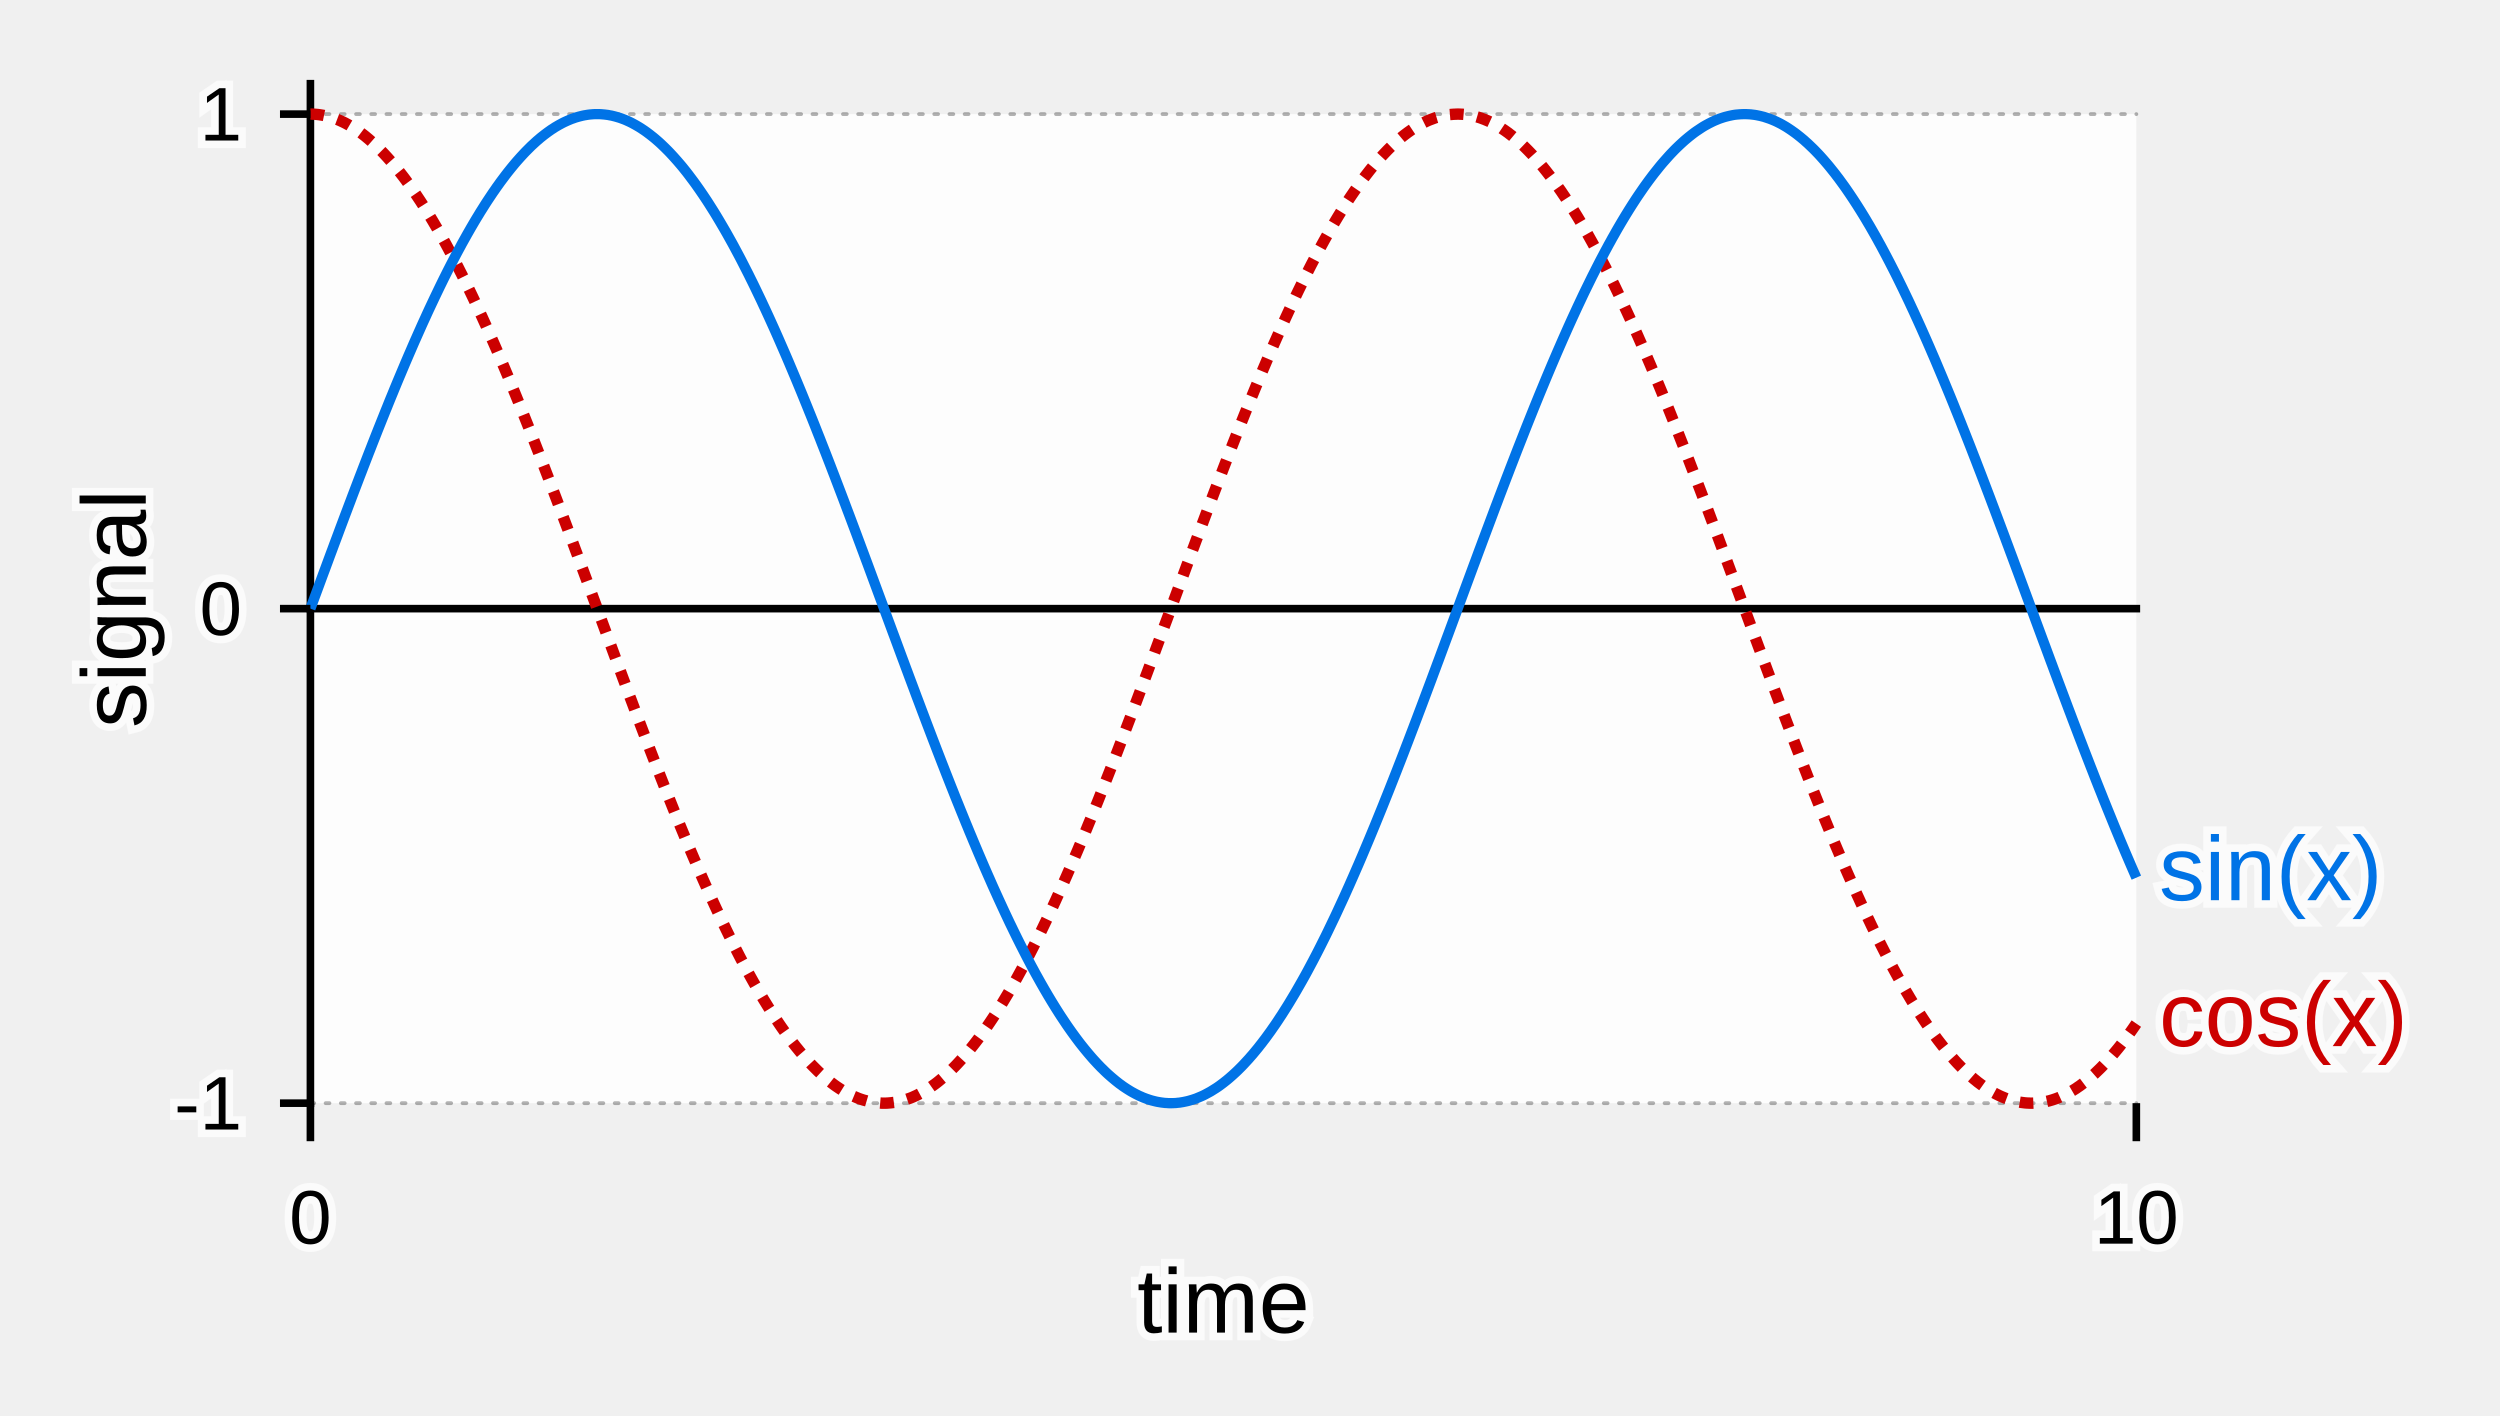
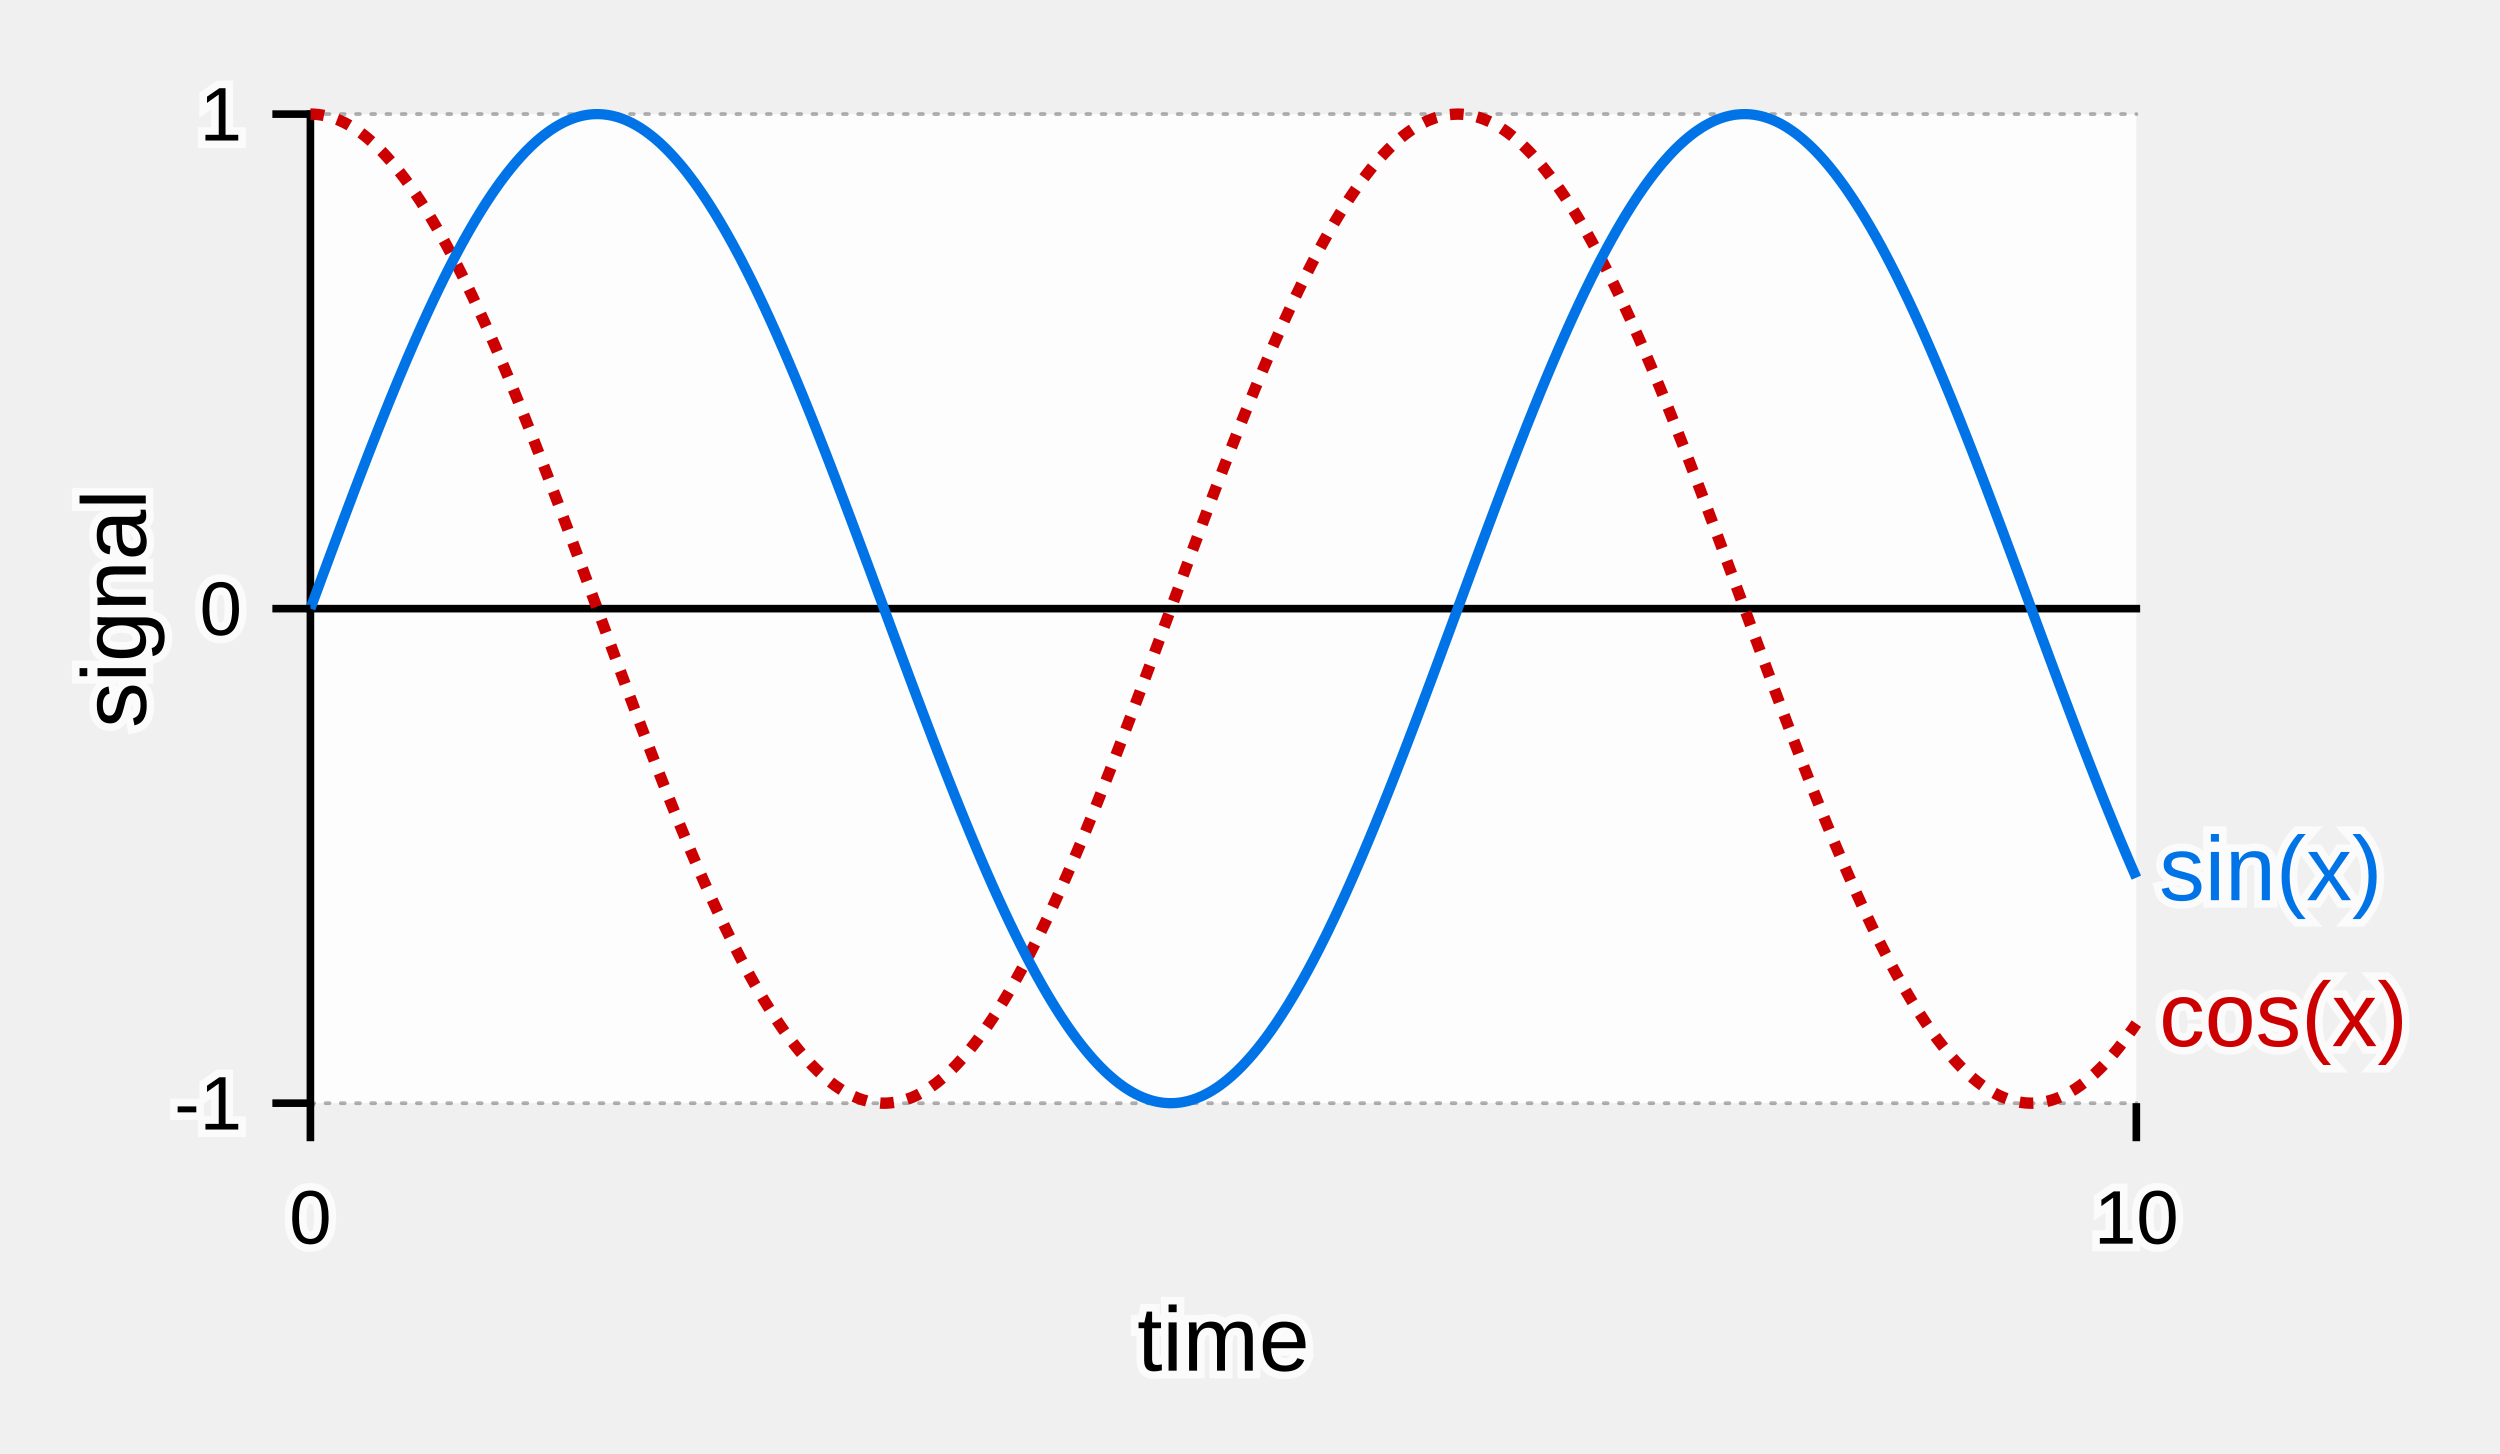
- <svg xmlns="http://www.w3.org/2000/svg" version="1.1" class="svg-plot" width="328.6pt" height="186pt" viewBox="-40.8 -15 328.6 186" preserveAspectRatio="xMidYMid">
-   <rect x="-30.8" y="-5" width="308.6" height="166" class="svg-plot-bg" />
+ <svg xmlns="http://www.w3.org/2000/svg" version="1.1" class="svg-plot" width="328.6pt" height="191pt" viewBox="-40.8 -15 328.6 191" preserveAspectRatio="xMidYMid">
+   <rect x="-30.8" y="-5" width="308.6" height="171" class="svg-plot-bg" />
  <rect x="0" y="0" width="240" height="130" class="svg-plot-axis" />
-   <line x1="0" x2="0" y1="-4" y2="130" class="svg-plot-major" />
+   <line x1="0" x2="0" y1="0" y2="130" class="svg-plot-major" />
  <line x1="0" x2="240" y1="65" y2="65" class="svg-plot-major" />
  <line x1="0" x2="240" y1="130" y2="130" class="svg-plot-minor" />
  <line x1="0" x2="240" y1="0" y2="0" class="svg-plot-minor" />
  <clipPath id="clip0">
    <rect x="-0.75" y="-0.75" width="241.5" height="131.5" />
  </clipPath>
  <g clip-path="url(#clip0)">
    <path class="svg-plot-line svg-plot-s1 svg-plot-d1" d="M 0 0 0.24 0 0.48 0.01 0.72 0.03 0.96 0.05 1.2 0.08 1.44 0.12 1.68 0.16 1.92 0.21 2.16 0.26 2.4 0.32 2.64 0.39 2.88 0.47 3.12 0.55 3.36 0.64 3.6 0.73 3.84 0.83 4.08 0.94 4.32 1.05 4.56 1.17 4.8 1.3 5.04 1.43 5.28 1.57 5.52 1.71 5.76 1.86 6 2.02 6.24 2.18 6.48 2.35 6.72 2.53 6.96 2.71 7.2 2.9 7.44 3.1 7.68 3.3 7.92 3.51 8.16 3.72 8.4 3.94 8.64 4.17 8.88 4.4 9.12 4.64 9.36 4.88 9.6 5.13 9.84 5.39 10.08 5.65 10.32 5.92 10.56 6.19 10.8 6.47 11.04 6.76 11.28 7.05 11.52 7.35 11.76 7.65 12 7.96 12.24 8.27 12.48 8.59 12.72 8.92 12.96 9.25 13.2 9.59 13.44 9.93 13.68 10.28 13.92 10.63 14.16 10.99 14.4 11.35 14.64 11.72 14.88 12.1 15.12 12.48 15.36 12.86 15.6 13.25 15.84 13.65 16.08 14.05 16.32 14.46 16.56 14.87 16.8 15.29 17.04 15.71 17.28 16.13 17.52 16.56 17.76 17 18 17.44 18.24 17.89 18.48 18.34 18.72 18.79 18.96 19.25 19.2 19.71 19.44 20.18 19.68 20.66 19.92 21.13 20.16 21.61 20.4 22.1 20.64 22.59 20.88 23.09 21.12 23.59 21.36 24.09 21.6 24.6 21.84 25.11 22.08 25.62 22.32 26.14 22.56 26.66 22.8 27.19 23.04 27.72 23.28 28.26 23.52 28.79 23.76 29.34 24 29.88 24.24 30.43 24.48 30.98 24.72 31.54 24.96 32.1 25.2 32.66 25.44 33.22 25.68 33.79 25.92 34.36 26.16 34.94 26.4 35.52 26.64 36.1 26.88 36.68 27.12 37.27 27.36 37.86 27.6 38.45 27.84 39.04 28.08 39.64 28.32 40.24 28.56 40.84 28.8 41.45 29.04 42.05 29.28 42.66 29.52 43.27 29.76 43.89 30 44.5 30.24 45.12 30.48 45.74 30.72 46.36 30.96 46.99 31.2 47.61 31.44 48.24 31.68 48.87 31.92 49.5 32.16 50.13 32.4 50.76 32.64 51.4 32.88 52.04 33.12 52.67 33.36 53.31 33.6 53.95 33.84 54.59 34.08 55.24 34.32 55.88 34.56 56.52 34.8 57.17 35.04 57.81 35.28 58.46 35.52 59.11 35.76 59.75 36 60.4 36.24 61.05 36.48 61.7 36.72 62.35 36.96 63 37.2 63.65 37.44 64.3 37.68 64.95 37.92 65.6 38.16 66.25 38.4 66.9 38.64 67.55 38.88 68.2 39.12 68.85 39.36 69.49 39.6 70.14 39.84 70.79 40.08 71.44 40.32 72.08 40.56 72.73 40.8 73.37 41.04 74.02 41.28 74.66 41.52 75.3 41.76 75.95 42 76.59 42.24 77.22 42.48 77.86 42.72 78.5 42.96 79.13 43.2 79.77 43.44 80.4 43.68 81.03 43.92 81.66 44.16 82.29 44.4 82.91 44.64 83.54 44.88 84.16 45.12 84.78 45.36 85.4 45.6 86.01 45.84 86.63 46.08 87.24 46.32 87.85 46.56 88.46 46.8 89.06 47.04 89.66 47.28 90.26 47.52 90.86 47.76 91.46 48 92.05 48.24 92.64 48.48 93.23 48.72 93.81 48.96 94.39 49.2 94.97 49.44 95.55 49.68 96.12 49.92 96.69 50.16 97.25 50.4 97.81 50.64 98.37 50.88 98.93 51.12 99.48 51.36 100.03 51.6 100.58 51.84 101.12 52.08 101.66 52.32 102.19 52.56 102.73 52.8 103.25 53.04 103.78 53.28 104.3 53.52 104.81 53.76 105.32 54 105.83 54.24 106.33 54.48 106.83 54.72 107.33 54.96 107.82 55.2 108.31 55.44 108.79 55.68 109.27 55.92 109.74 56.16 110.21 56.4 110.68 56.64 111.14 56.88 111.59 57.12 112.04 57.36 112.49 57.6 112.93 57.84 113.37 58.08 113.8 58.32 114.23 58.56 114.65 58.8 115.07 59.04 115.48 59.28 115.88 59.52 116.29 59.76 116.68 60 117.07 60.24 117.46 60.48 117.84 60.72 118.22 60.96 118.59 61.2 118.95 61.44 119.31 61.68 119.67 61.92 120.02 62.16 120.36 62.4 120.7 62.64 121.03 62.88 121.36 63.12 121.68 63.36 121.99 63.6 122.3 63.84 122.61 64.08 122.9 64.32 123.2 64.56 123.48 64.8 123.76 65.04 124.04 65.28 124.31 65.52 124.57 65.76 124.83 66 125.08 66.24 125.32 66.48 125.56 66.72 125.8 66.96 126.02 67.2 126.24 67.44 126.46 67.68 126.67 67.92 126.87 68.16 127.07 68.4 127.26 68.64 127.44 68.88 127.62 69.12 127.79 69.36 127.95 69.6 128.11 69.84 128.26 70.08 128.41 70.32 128.55 70.56 128.68 70.8 128.81 71.04 128.93 71.28 129.05 71.52 129.15 71.76 129.25 72 129.35 72.24 129.44 72.48 129.52 72.72 129.6 72.96 129.66 73.2 129.73 73.44 129.78 73.68 129.83 73.92 129.88 74.16 129.91 74.4 129.94 74.64 129.97 74.88 129.98 75.12 130 75.36 130 75.6 130 75.84 129.99 76.08 129.97 76.32 129.95 76.56 129.92 76.8 129.89 77.04 129.85 77.28 129.8 77.52 129.75 77.76 129.69 78 129.62 78.24 129.54 78.48 129.46 78.72 129.38 78.96 129.29 79.2 129.19 79.44 129.08 79.68 128.97 79.92 128.85 80.16 128.72 80.4 128.59 80.64 128.46 80.88 128.31 81.12 128.16 81.36 128 81.6 127.84 81.84 127.67 82.08 127.5 82.32 127.32 82.56 127.13 82.8 126.93 83.04 126.73 83.28 126.53 83.52 126.31 83.76 126.09 84 125.87 84.24 125.64 84.48 125.4 84.72 125.16 84.96 124.91 85.2 124.65 85.44 124.39 85.68 124.13 85.92 123.85 86.16 123.57 86.4 123.29 86.64 123 86.88 122.7 87.12 122.4 87.36 122.09 87.6 121.78 87.84 121.46 88.08 121.13 88.32 120.8 88.56 120.47 88.8 120.13 89.04 119.78 89.28 119.43 89.52 119.07 89.76 118.71 90 118.34 90.24 117.96 90.48 117.58 90.72 117.2 90.96 116.81 91.2 116.41 91.44 116.01 91.68 115.61 91.92 115.2 92.16 114.78 92.4 114.36 92.64 113.94 92.88 113.51 93.12 113.07 93.36 112.63 93.6 112.19 93.84 111.74 94.08 111.28 94.32 110.82 94.56 110.36 94.8 109.89 95.04 109.42 95.28 108.94 95.52 108.46 95.76 107.98 96 107.49 96.24 106.99 96.48 106.49 96.72 105.99 96.96 105.49 97.2 104.98 97.44 104.46 97.68 103.94 97.92 103.42 98.16 102.89 98.4 102.36 98.64 101.83 98.88 101.29 99.12 100.75 99.36 100.21 99.6 99.66 99.84 99.11 100.08 98.55 100.32 97.99 100.56 97.43 100.8 96.87 101.04 96.3 101.28 95.73 101.52 95.15 101.76 94.58 102 94 102.24 93.41 102.48 92.83 102.72 92.24 102.96 91.65 103.2 91.05 103.44 90.46 103.68 89.86 103.92 89.25 104.16 88.65 104.4 88.04 104.64 87.43 104.88 86.82 105.12 86.21 105.36 85.59 105.6 84.98 105.84 84.36 106.08 83.74 106.32 83.11 106.56 82.49 106.8 81.86 107.04 81.23 107.28 80.6 107.52 79.97 107.76 79.34 108 78.7 108.24 78.07 108.48 77.43 108.72 76.79 108.96 76.15 109.2 75.51 109.44 74.87 109.68 74.22 109.92 73.58 110.16 72.94 110.4 72.29 110.64 71.64 110.88 71 111.12 70.35 111.36 69.7 111.6 69.05 111.84 68.4 112.08 67.75 112.32 67.1 112.56 66.46 112.8 65.81 113.04 65.16 113.28 64.51 113.52 63.86 113.76 63.21 114 62.56 114.24 61.91 114.48 61.26 114.72 60.61 114.96 59.96 115.2 59.31 115.44 58.67 115.68 58.02 115.92 57.37 116.16 56.73 116.4 56.08 116.64 55.44 116.88 54.8 117.12 54.16 117.36 53.52 117.6 52.88 117.84 52.24 118.08 51.6 118.32 50.97 118.56 50.33 118.8 49.7 119.04 49.07 119.28 48.44 119.52 47.81 119.76 47.19 120 46.56 120.24 45.94 120.48 45.32 120.72 44.7 120.96 44.08 121.2 43.47 121.44 42.86 121.68 42.25 121.92 41.64 122.16 41.03 122.4 40.43 122.64 39.83 122.88 39.23 123.12 38.64 123.36 38.04 123.6 37.45 123.84 36.87 124.08 36.28 124.32 35.7 124.56 35.12 124.8 34.55 125.04 33.97 125.28 33.4 125.52 32.84 125.76 32.27 126 31.71 126.24 31.16 126.48 30.6 126.72 30.05 126.96 29.51 127.2 28.97 127.44 28.43 127.68 27.89 127.92 27.36 128.16 26.83 128.4 26.31 128.64 25.79 128.88 25.27 129.12 24.76 129.36 24.25 129.6 23.74 129.84 23.24 130.08 22.75 130.32 22.26 130.56 21.77 130.8 21.29 131.04 20.81 131.28 20.33 131.52 19.86 131.76 19.4 132 18.94 132.24 18.48 132.48 18.03 132.72 17.58 132.96 17.14 133.2 16.7 133.44 16.27 133.68 15.84 133.92 15.42 134.16 15 134.4 14.59 134.64 14.18 134.88 13.78 135.12 13.38 135.36 12.99 135.6 12.6 135.84 12.22 136.08 11.84 136.32 11.47 136.56 11.1 136.8 10.74 137.04 10.39 137.28 10.04 137.52 9.69 137.76 9.36 138 9.02 138.24 8.69 138.48 8.37 138.72 8.06 138.96 7.75 139.2 7.44 139.44 7.14 139.68 6.85 139.92 6.56 140.16 6.28 140.4 6 140.64 5.73 140.88 5.47 141.12 5.21 141.36 4.96 141.6 4.71 141.84 4.47 142.08 4.24 142.32 4.01 142.56 3.79 142.8 3.57 143.04 3.37 143.28 3.16 143.52 2.96 143.76 2.77 144 2.59 144.24 2.41 144.48 2.24 144.72 2.07 144.96 1.91 145.2 1.76 145.44 1.61 145.68 1.47 145.92 1.34 146.16 1.21 146.4 1.09 146.64 0.97 146.88 0.86 147.12 0.76 147.36 0.67 147.6 0.58 147.84 0.49 148.08 0.42 148.32 0.35 148.56 0.28 148.8 0.22 149.04 0.17 149.28 0.13 149.52 0.09 149.76 0.06 150 0.04 150.24 0.02 150.48 0.01 150.72 0 150.96 0 151.2 0.01 151.44 0.02 151.68 0.04 151.92 0.07 152.16 0.1 152.4 0.15 152.64 0.19 152.88 0.24 153.12 0.3 153.36 0.37 153.6 0.44 153.84 0.52 154.08 0.61 154.32 0.7 154.56 0.8 154.8 0.9 155.04 1.01 155.28 1.13 155.52 1.25 155.76 1.39 156 1.52 156.24 1.66 156.48 1.81 156.72 1.97 156.96 2.13 157.2 2.3 157.44 2.47 157.68 2.66 157.92 2.84 158.16 3.04 158.4 3.23 158.64 3.44 158.88 3.65 159.12 3.87 159.36 4.09 159.6 4.32 159.84 4.56 160.08 4.8 160.32 5.05 160.56 5.3 160.8 5.57 161.04 5.83 161.28 6.1 161.52 6.38 161.76 6.66 162 6.95 162.24 7.25 162.48 7.55 162.72 7.86 162.96 8.17 163.2 8.49 163.44 8.81 163.68 9.14 163.92 9.48 164.16 9.82 164.4 10.16 164.64 10.52 164.88 10.87 165.12 11.24 165.36 11.6 165.6 11.98 165.84 12.36 166.08 12.74 166.32 13.13 166.56 13.52 166.8 13.92 167.04 14.33 167.28 14.74 167.52 15.15 167.76 15.57 168 16 168.24 16.43 168.48 16.86 168.72 17.3 168.96 17.74 169.2 18.19 169.44 18.65 169.68 19.1 169.92 19.57 170.16 20.03 170.4 20.5 170.64 20.98 170.88 21.46 171.12 21.95 171.36 22.43 171.6 22.93 171.84 23.43 172.08 23.93 172.32 24.43 172.56 24.94 172.8 25.46 173.04 25.98 173.28 26.5 173.52 27.02 173.76 27.55 174 28.08 174.24 28.62 174.48 29.16 174.72 29.71 174.96 30.25 175.2 30.8 175.44 31.36 175.68 31.92 175.92 32.48 176.16 33.04 176.4 33.61 176.64 34.18 176.88 34.76 177.12 35.33 177.36 35.91 177.6 36.49 177.84 37.08 178.08 37.67 178.32 38.26 178.56 38.85 178.8 39.45 179.04 40.05 179.28 40.65 179.52 41.25 179.76 41.86 180 42.47 180.24 43.08 180.48 43.69 180.72 44.31 180.96 44.92 181.2 45.54 181.44 46.17 181.68 46.79 181.92 47.41 182.16 48.04 182.4 48.67 182.64 49.3 182.88 49.93 183.12 50.56 183.36 51.2 183.6 51.83 183.84 52.47 184.08 53.11 184.32 53.75 184.56 54.39 184.8 55.03 185.04 55.67 185.28 56.32 185.52 56.96 185.76 57.61 186 58.25 186.24 58.9 186.48 59.55 186.72 60.2 186.96 60.84 187.2 61.49 187.44 62.14 187.68 62.79 187.92 63.44 188.16 64.09 188.4 64.74 188.64 65.39 188.88 66.04 189.12 66.69 189.36 67.34 189.6 67.99 189.84 68.64 190.08 69.29 190.32 69.94 190.56 70.58 190.8 71.23 191.04 71.88 191.28 72.52 191.52 73.17 191.76 73.81 192 74.46 192.24 75.1 192.48 75.74 192.72 76.38 192.96 77.02 193.2 77.66 193.44 78.3 193.68 78.93 193.92 79.57 194.16 80.2 194.4 80.83 194.64 81.46 194.88 82.09 195.12 82.71 195.36 83.34 195.6 83.96 195.84 84.58 196.08 85.2 196.32 85.82 196.56 86.43 196.8 87.05 197.04 87.66 197.28 88.26 197.52 88.87 197.76 89.47 198 90.07 198.24 90.67 198.48 91.27 198.72 91.86 198.96 92.45 199.2 93.04 199.44 93.62 199.68 94.21 199.92 94.79 200.16 95.36 200.4 95.94 200.64 96.51 200.88 97.07 201.12 97.64 201.36 98.2 201.6 98.75 201.84 99.31 202.08 99.86 202.32 100.4 202.56 100.95 202.8 101.49 203.04 102.02 203.28 102.56 203.52 103.08 203.76 103.61 204 104.13 204.24 104.65 204.48 105.16 204.72 105.67 204.96 106.17 205.2 106.68 205.44 107.17 205.68 107.67 205.92 108.15 206.16 108.64 206.4 109.12 206.64 109.59 206.88 110.06 207.12 110.53 207.36 110.99 207.6 111.45 207.84 111.9 208.08 112.35 208.32 112.79 208.56 113.23 208.8 113.66 209.04 114.09 209.28 114.51 209.52 114.93 209.76 115.35 210 115.75 210.24 116.16 210.48 116.56 210.72 116.95 210.96 117.34 211.2 117.72 211.44 118.1 211.68 118.47 211.92 118.84 212.16 119.2 212.4 119.56 212.64 119.91 212.88 120.25 213.12 120.59 213.36 120.92 213.6 121.25 213.84 121.58 214.08 121.89 214.32 122.2 214.56 122.51 214.8 122.81 215.04 123.1 215.28 123.39 215.52 123.68 215.76 123.95 216 124.22 216.24 124.49 216.48 124.75 216.72 125 216.96 125.25 217.2 125.49 217.44 125.72 217.68 125.95 217.92 126.17 218.16 126.39 218.4 126.6 218.64 126.81 218.88 127 219.12 127.2 219.36 127.38 219.6 127.56 219.84 127.73 220.08 127.9 220.32 128.06 220.56 128.22 220.8 128.36 221.04 128.51 221.28 128.64 221.52 128.77 221.76 128.89 222 129.01 222.24 129.12 222.48 129.22 222.72 129.32 222.96 129.41 223.2 129.49 223.44 129.57 223.68 129.64 223.92 129.71 224.16 129.77 224.4 129.82 224.64 129.86 224.88 129.9 225.12 129.93 225.36 129.96 225.6 129.98 225.84 129.99 226.08 130 226.32 130 226.56 129.99 226.8 129.98 227.04 129.96 227.28 129.93 227.52 129.9 227.76 129.86 228 129.82 228.24 129.76 228.48 129.71 228.72 129.64 228.96 129.57 229.2 129.49 229.44 129.41 229.68 129.32 229.92 129.22 230.16 129.11 230.4 129 230.64 128.89 230.88 128.77 231.12 128.64 231.36 128.5 231.6 128.36 231.84 128.21 232.08 128.06 232.32 127.89 232.56 127.73 232.8 127.55 233.04 127.37 233.28 127.19 233.52 127 233.76 126.8 234 126.59 234.24 126.38 234.48 126.17 234.72 125.94 234.96 125.71 235.2 125.48 235.44 125.24 235.68 124.99 235.92 124.74 236.16 124.48 236.4 124.21 236.64 123.94 236.88 123.66 237.12 123.38 237.36 123.09 237.6 122.8 237.84 122.5 238.08 122.19 238.32 121.88 238.56 121.56 238.8 121.24 239.04 120.91 239.28 120.58 239.52 120.24 239.76 119.89 240 119.54" />
    <path class="svg-plot-line svg-plot-s0 svg-plot-d0" d="M 0 65 0.24 64.35 0.48 63.7 0.72 63.05 0.96 62.4 1.2 61.75 1.44 61.1 1.68 60.45 1.92 59.81 2.16 59.16 2.4 58.51 2.64 57.86 2.88 57.22 3.12 56.57 3.36 55.93 3.6 55.29 3.84 54.64 4.08 54 4.32 53.36 4.56 52.72 4.8 52.09 5.04 51.45 5.28 50.82 5.52 50.18 5.76 49.55 6 48.92 6.24 48.29 6.48 47.66 6.72 47.04 6.96 46.41 7.2 45.79 7.44 45.17 7.68 44.55 7.92 43.94 8.16 43.32 8.4 42.71 8.64 42.1 8.88 41.49 9.12 40.89 9.36 40.29 9.6 39.69 9.84 39.09 10.08 38.5 10.32 37.9 10.56 37.31 10.8 36.73 11.04 36.14 11.28 35.56 11.52 34.98 11.76 34.41 12 33.84 12.24 33.27 12.48 32.7 12.72 32.14 12.96 31.58 13.2 31.03 13.44 30.47 13.68 29.92 13.92 29.38 14.16 28.84 14.4 28.3 14.64 27.76 14.88 27.23 15.12 26.71 15.36 26.18 15.6 25.66 15.84 25.15 16.08 24.64 16.32 24.13 16.56 23.63 16.8 23.13 17.04 22.63 17.28 22.14 17.52 21.65 17.76 21.17 18 20.69 18.24 20.22 18.48 19.75 18.72 19.29 18.96 18.83 19.2 18.37 19.44 17.92 19.68 17.48 19.92 17.03 20.16 16.6 20.4 16.17 20.64 15.74 20.88 15.32 21.12 14.9 21.36 14.49 21.6 14.08 21.84 13.68 22.08 13.29 22.32 12.89 22.56 12.51 22.8 12.13 23.04 11.75 23.28 11.38 23.52 11.02 23.76 10.66 24 10.3 24.24 9.96 24.48 9.61 24.72 9.28 24.96 8.94 25.2 8.62 25.44 8.3 25.68 7.98 25.92 7.67 26.16 7.37 26.4 7.07 26.64 6.78 26.88 6.49 27.12 6.21 27.36 5.94 27.6 5.67 27.84 5.41 28.08 5.15 28.32 4.9 28.56 4.66 28.8 4.42 29.04 4.18 29.28 3.96 29.52 3.74 29.76 3.52 30 3.32 30.24 3.11 30.48 2.92 30.72 2.73 30.96 2.55 31.2 2.37 31.44 2.2 31.68 2.03 31.92 1.88 32.16 1.72 32.4 1.58 32.64 1.44 32.88 1.31 33.12 1.18 33.36 1.06 33.6 0.95 33.84 0.84 34.08 0.74 34.32 0.64 34.56 0.56 34.8 0.47 35.04 0.4 35.28 0.33 35.52 0.27 35.76 0.21 36 0.16 36.24 0.12 36.48 0.08 36.72 0.05 36.96 0.03 37.2 0.01 37.44 0 37.68 0 37.92 0 38.16 0.01 38.4 0.03 38.64 0.05 38.88 0.08 39.12 0.11 39.36 0.16 39.6 0.2 39.84 0.26 40.08 0.32 40.32 0.39 40.56 0.46 40.8 0.54 41.04 0.63 41.28 0.72 41.52 0.82 41.76 0.93 42 1.04 42.24 1.16 42.48 1.29 42.72 1.42 42.96 1.56 43.2 1.7 43.44 1.85 43.68 2.01 43.92 2.17 44.16 2.34 44.4 2.52 44.64 2.7 44.88 2.89 45.12 3.08 45.36 3.28 45.6 3.49 45.84 3.7 46.08 3.92 46.32 4.15 46.56 4.38 46.8 4.62 47.04 4.86 47.28 5.11 47.52 5.37 47.76 5.63 48 5.9 48.24 6.17 48.48 6.45 48.72 6.73 48.96 7.02 49.2 7.32 49.44 7.62 49.68 7.93 49.92 8.25 50.16 8.57 50.4 8.89 50.64 9.22 50.88 9.56 51.12 9.9 51.36 10.25 51.6 10.6 51.84 10.96 52.08 11.32 52.32 11.69 52.56 12.07 52.8 12.45 53.04 12.83 53.28 13.22 53.52 13.62 53.76 14.02 54 14.43 54.24 14.84 54.48 15.25 54.72 15.67 54.96 16.1 55.2 16.53 55.44 16.96 55.68 17.4 55.92 17.85 56.16 18.3 56.4 18.75 56.64 19.21 56.88 19.68 57.12 20.15 57.36 20.62 57.6 21.09 57.84 21.58 58.08 22.06 58.32 22.55 58.56 23.05 58.8 23.55 59.04 24.05 59.28 24.55 59.52 25.07 59.76 25.58 60 26.1 60.24 26.62 60.48 27.15 60.72 27.68 60.96 28.21 61.2 28.75 61.44 29.29 61.68 29.84 61.92 30.39 62.16 30.94 62.4 31.49 62.64 32.05 62.88 32.61 63.12 33.18 63.36 33.75 63.6 34.32 63.84 34.89 64.08 35.47 64.32 36.05 64.56 36.63 64.8 37.22 65.04 37.81 65.28 38.4 65.52 39 65.76 39.59 66 40.19 66.24 40.79 66.48 41.4 66.72 42.01 66.96 42.61 67.2 43.23 67.44 43.84 67.68 44.45 67.92 45.07 68.16 45.69 68.4 46.31 68.64 46.94 68.88 47.56 69.12 48.19 69.36 48.82 69.6 49.45 69.84 50.08 70.08 50.71 70.32 51.35 70.56 51.99 70.8 52.62 71.04 53.26 71.28 53.9 71.52 54.54 71.76 55.18 72 55.83 72.24 56.47 72.48 57.12 72.72 57.76 72.96 58.41 73.2 59.05 73.44 59.7 73.68 60.35 73.92 61 74.16 61.65 74.4 62.3 74.64 62.95 74.88 63.6 75.12 64.25 75.36 64.9 75.6 65.55 75.84 66.2 76.08 66.85 76.32 67.5 76.56 68.15 76.8 68.79 77.04 69.44 77.28 70.09 77.52 70.74 77.76 71.39 78 72.03 78.24 72.68 78.48 73.32 78.72 73.97 78.96 74.61 79.2 75.25 79.44 75.89 79.68 76.54 79.92 77.17 80.16 77.81 80.4 78.45 80.64 79.08 80.88 79.72 81.12 80.35 81.36 80.98 81.6 81.61 81.84 82.24 82.08 82.86 82.32 83.49 82.56 84.11 82.8 84.73 83.04 85.35 83.28 85.96 83.52 86.58 83.76 87.19 84 87.8 84.24 88.41 84.48 89.01 84.72 89.62 84.96 90.22 85.2 90.81 85.44 91.41 85.68 92 85.92 92.59 86.16 93.18 86.4 93.76 86.64 94.35 86.88 94.92 87.12 95.5 87.36 96.07 87.6 96.64 87.84 97.21 88.08 97.77 88.32 98.33 88.56 98.89 88.8 99.44 89.04 99.99 89.28 100.53 89.52 101.08 89.76 101.62 90 102.15 90.24 102.68 90.48 103.21 90.72 103.73 90.96 104.25 91.2 104.77 91.44 105.28 91.68 105.79 91.92 106.3 92.16 106.79 92.4 107.29 92.64 107.78 92.88 108.27 93.12 108.75 93.36 109.23 93.6 109.7 93.84 110.17 94.08 110.64 94.32 111.1 94.56 111.56 94.8 112.01 95.04 112.45 95.28 112.9 95.52 113.33 95.76 113.76 96 114.19 96.24 114.61 96.48 115.03 96.72 115.44 96.96 115.85 97.2 116.25 97.44 116.65 97.68 117.04 97.92 117.43 98.16 117.81 98.4 118.19 98.64 118.56 98.88 118.92 99.12 119.28 99.36 119.64 99.6 119.99 99.84 120.33 100.08 120.67 100.32 121 100.56 121.33 100.8 121.65 101.04 121.97 101.28 122.28 101.52 122.58 101.76 122.88 102 123.17 102.24 123.46 102.48 123.74 102.72 124.02 102.96 124.29 103.2 124.55 103.44 124.81 103.68 125.06 103.92 125.31 104.16 125.54 104.4 125.78 104.64 126.01 104.88 126.23 105.12 126.44 105.36 126.65 105.6 126.85 105.84 127.05 106.08 127.24 106.32 127.43 106.56 127.6 106.8 127.78 107.04 127.94 107.28 128.1 107.52 128.25 107.76 128.4 108 128.54 108.24 128.67 108.48 128.8 108.72 128.92 108.96 129.04 109.2 129.14 109.44 129.25 109.68 129.34 109.92 129.43 110.16 129.51 110.4 129.59 110.64 129.66 110.88 129.72 111.12 129.78 111.36 129.83 111.6 129.87 111.84 129.91 112.08 129.94 112.32 129.97 112.56 129.98 112.8 130 113.04 130 113.28 130 113.52 129.99 113.76 129.98 114 129.95 114.24 129.93 114.48 129.89 114.72 129.85 114.96 129.8 115.2 129.75 115.44 129.69 115.68 129.62 115.92 129.55 116.16 129.47 116.4 129.39 116.64 129.29 116.88 129.19 117.12 129.09 117.36 128.98 117.6 128.86 117.84 128.73 118.08 128.6 118.32 128.47 118.56 128.32 118.8 128.17 119.04 128.02 119.28 127.86 119.52 127.69 119.76 127.51 120 127.33 120.24 127.14 120.48 126.95 120.72 126.75 120.96 126.54 121.2 126.33 121.44 126.11 121.68 125.89 121.92 125.66 122.16 125.42 122.4 125.18 122.64 124.93 122.88 124.67 123.12 124.41 123.36 124.15 123.6 123.87 123.84 123.6 124.08 123.31 124.32 123.02 124.56 122.73 124.8 122.42 125.04 122.12 125.28 121.8 125.52 121.49 125.76 121.16 126 120.83 126.24 120.5 126.48 120.15 126.72 119.81 126.96 119.46 127.2 119.1 127.44 118.73 127.68 118.37 127.92 117.99 128.16 117.61 128.4 117.23 128.64 116.84 128.88 116.44 129.12 116.04 129.36 115.64 129.6 115.23 129.84 114.81 130.08 114.39 130.32 113.97 130.56 113.54 130.8 113.11 131.04 112.67 131.28 112.22 131.52 111.77 131.76 111.32 132 110.86 132.24 110.4 132.48 109.93 132.72 109.46 132.96 108.98 133.2 108.5 133.44 108.02 133.68 107.53 133.92 107.03 134.16 106.53 134.4 106.03 134.64 105.53 134.88 105.02 135.12 104.5 135.36 103.98 135.6 103.46 135.84 102.94 136.08 102.41 136.32 101.87 136.56 101.34 136.8 100.79 137.04 100.25 137.28 99.7 137.52 99.15 137.76 98.6 138 98.04 138.24 97.48 138.48 96.91 138.72 96.34 138.96 95.77 139.2 95.2 139.44 94.62 139.68 94.04 139.92 93.46 140.16 92.87 140.4 92.28 140.64 91.69 140.88 91.1 141.12 90.5 141.36 89.9 141.6 89.3 141.84 88.7 142.08 88.09 142.32 87.48 142.56 86.87 142.8 86.26 143.04 85.64 143.28 85.03 143.52 84.41 143.76 83.79 144 83.16 144.24 82.54 144.48 81.91 144.72 81.28 144.96 80.65 145.2 80.02 145.44 79.39 145.68 78.75 145.92 78.12 146.16 77.48 146.4 76.84 146.64 76.2 146.88 75.56 147.12 74.92 147.36 74.28 147.6 73.63 147.84 72.99 148.08 72.34 148.32 71.7 148.56 71.05 148.8 70.4 149.04 69.75 149.28 69.1 149.52 68.46 149.76 67.81 150 67.16 150.24 66.51 150.48 65.86 150.72 65.21 150.96 64.56 151.2 63.91 151.44 63.26 151.68 62.61 151.92 61.96 152.16 61.31 152.4 60.66 152.64 60.01 152.88 59.36 153.12 58.72 153.36 58.07 153.6 57.42 153.84 56.78 154.08 56.13 154.32 55.49 154.56 54.85 154.8 54.21 155.04 53.57 155.28 52.93 155.52 52.29 155.76 51.65 156 51.02 156.24 50.38 156.48 49.75 156.72 49.12 156.96 48.49 157.2 47.86 157.44 47.24 157.68 46.61 157.92 45.99 158.16 45.37 158.4 44.75 158.64 44.13 158.88 43.52 159.12 42.91 159.36 42.3 159.6 41.69 159.84 41.08 160.08 40.48 160.32 39.88 160.56 39.28 160.8 38.68 161.04 38.09 161.28 37.5 161.52 36.91 161.76 36.33 162 35.75 162.24 35.17 162.48 34.59 162.72 34.02 162.96 33.45 163.2 32.88 163.44 32.32 163.68 31.76 163.92 31.2 164.16 30.65 164.4 30.1 164.64 29.55 164.88 29.01 165.12 28.47 165.36 27.93 165.6 27.4 165.84 26.87 166.08 26.35 166.32 25.83 166.56 25.31 166.8 24.8 167.04 24.29 167.28 23.78 167.52 23.28 167.76 22.79 168 22.3 168.24 21.81 168.48 21.32 168.72 20.85 168.96 20.37 169.2 19.9 169.44 19.43 169.68 18.97 169.92 18.52 170.16 18.06 170.4 17.62 170.64 17.17 170.88 16.74 171.12 16.3 171.36 15.88 171.6 15.45 171.84 15.03 172.08 14.62 172.32 14.21 172.56 13.81 172.8 13.41 173.04 13.02 173.28 12.63 173.52 12.25 173.76 11.87 174 11.5 174.24 11.13 174.48 10.77 174.72 10.42 174.96 10.07 175.2 9.72 175.44 9.38 175.68 9.05 175.92 8.72 176.16 8.4 176.4 8.08 176.64 7.77 176.88 7.47 177.12 7.17 177.36 6.87 177.6 6.58 177.84 6.3 178.08 6.03 178.32 5.76 178.56 5.49 178.8 5.23 179.04 4.98 179.28 4.73 179.52 4.49 179.76 4.26 180 4.03 180.24 3.81 180.48 3.59 180.72 3.38 180.96 3.18 181.2 2.98 181.44 2.79 181.68 2.6 181.92 2.42 182.16 2.25 182.4 2.09 182.64 1.93 182.88 1.77 183.12 1.62 183.36 1.48 183.6 1.35 183.84 1.22 184.08 1.1 184.32 0.98 184.56 0.87 184.8 0.77 185.04 0.67 185.28 0.58 185.52 0.5 185.76 0.42 186 0.35 186.24 0.29 186.48 0.23 186.72 0.18 186.96 0.13 187.2 0.09 187.44 0.06 187.68 0.04 187.92 0.02 188.16 0.01 188.4 0 188.64 0 188.88 0.01 189.12 0.02 189.36 0.04 189.6 0.07 189.84 0.1 190.08 0.14 190.32 0.19 190.56 0.24 190.8 0.3 191.04 0.36 191.28 0.44 191.52 0.52 191.76 0.6 192 0.69 192.24 0.79 192.48 0.89 192.72 1 192.96 1.12 193.2 1.24 193.44 1.37 193.68 1.51 193.92 1.65 194.16 1.8 194.4 1.96 194.64 2.12 194.88 2.29 195.12 2.46 195.36 2.64 195.6 2.83 195.84 3.02 196.08 3.22 196.32 3.42 196.56 3.64 196.8 3.85 197.04 4.08 197.28 4.31 197.52 4.54 197.76 4.78 198 5.03 198.24 5.28 198.48 5.54 198.72 5.81 198.96 6.08 199.2 6.36 199.44 6.64 199.68 6.93 199.92 7.23 200.16 7.53 200.4 7.83 200.64 8.15 200.88 8.46 201.12 8.79 201.36 9.12 201.6 9.45 201.84 9.79 202.08 10.14 202.32 10.49 202.56 10.85 202.8 11.21 203.04 11.58 203.28 11.95 203.52 12.33 203.76 12.71 204 13.1 204.24 13.49 204.48 13.89 204.72 14.3 204.96 14.7 205.2 15.12 205.44 15.54 205.68 15.96 205.92 16.39 206.16 16.83 206.4 17.26 206.64 17.71 206.88 18.16 207.12 18.61 207.36 19.07 207.6 19.53 207.84 20 208.08 20.47 208.32 20.94 208.56 21.42 208.8 21.91 209.04 22.4 209.28 22.89 209.52 23.39 209.76 23.89 210 24.39 210.24 24.9 210.48 25.42 210.72 25.93 210.96 26.46 211.2 26.98 211.44 27.51 211.68 28.04 211.92 28.58 212.16 29.12 212.4 29.66 212.64 30.21 212.88 30.76 213.12 31.32 213.36 31.87 213.6 32.43 213.84 33 214.08 33.57 214.32 34.14 214.56 34.71 214.8 35.29 215.04 35.87 215.28 36.45 215.52 37.03 215.76 37.62 216 38.21 216.24 38.81 216.48 39.4 216.72 40 216.96 40.6 217.2 41.21 217.44 41.81 217.68 42.42 217.92 43.03 218.16 43.64 218.4 44.26 218.64 44.88 218.88 45.49 219.12 46.12 219.36 46.74 219.6 47.36 219.84 47.99 220.08 48.62 220.32 49.25 220.56 49.88 220.8 50.51 221.04 51.15 221.28 51.78 221.52 52.42 221.76 53.06 222 53.7 222.24 54.34 222.48 54.98 222.72 55.62 222.96 56.27 223.2 56.91 223.44 57.56 223.68 58.2 223.92 58.85 224.16 59.5 224.4 60.14 224.64 60.79 224.88 61.44 225.12 62.09 225.36 62.74 225.6 63.39 225.84 64.04 226.08 64.69 226.32 65.34 226.56 65.99 226.8 66.64 227.04 67.29 227.28 67.94 227.52 68.59 227.76 69.24 228 69.88 228.24 70.53 228.48 71.18 228.72 71.83 228.96 72.47 229.2 73.12 229.44 73.76 229.68 74.41 229.92 75.05 230.16 75.69 230.4 76.33 230.64 76.97 230.88 77.61 231.12 78.25 231.36 78.88 231.6 79.52 231.84 80.15 232.08 80.78 232.32 81.41 232.56 82.04 232.8 82.66 233.04 83.29 233.28 83.91 233.52 84.53 233.76 85.15 234 85.77 234.24 86.38 234.48 87 234.72 87.61 234.96 88.22 235.2 88.82 235.44 89.42 235.68 90.03 235.92 90.62 236.16 91.22 236.4 91.81 236.64 92.4 236.88 92.99 237.12 93.58 237.36 94.16 237.6 94.74 237.84 95.32 238.08 95.89 238.32 96.46 238.56 97.03 238.8 97.59 239.04 98.15 239.28 98.71 239.52 99.26 239.76 99.81 240 100.36" />
  </g>
  <g>
    <text class="svg-plot-label" x="0" y="0" transform="rotate(-90) translate(-65 -25.8)">signal</text>
    <text class="svg-plot-value" style="text-anchor:end" x="-9" y="0">1</text>
    <text class="svg-plot-value" style="text-anchor:end" x="-9" y="130">-1</text>
    <text class="svg-plot-value" style="text-anchor:end" x="-9" y="65">0</text>
-     <text class="svg-plot-label" x="120" y="156">time</text>
+     <text class="svg-plot-label" x="120" y="161">time</text>
    <text class="svg-plot-value" x="240" y="145">10</text>
    <text class="svg-plot-value" x="0" y="145">0</text>
    <text class="svg-plot-label svg-plot-t1" style="text-anchor:start" x="243" y="118.34">cos(x)</text>
    <text class="svg-plot-label svg-plot-t0" style="text-anchor:start" x="243" y="99.161">sin(x)</text>
    <line x1="0" x2="0" y1="130" y2="135" class="svg-plot-tick" />
    <line x1="240" x2="240" y1="130" y2="135" class="svg-plot-tick" />
-     <line x1="-4" x2="0" y1="65" y2="65" class="svg-plot-tick" />
-     <line x1="-4" x2="0" y1="130" y2="130" class="svg-plot-tick" />
-     <line x1="-4" x2="0" y1="0" y2="0" class="svg-plot-tick" />
+     <line x1="0" x2="-5" y1="65" y2="65" class="svg-plot-tick" />
+     <line x1="0" x2="-5" y1="130" y2="130" class="svg-plot-tick" />
+     <line x1="0" x2="-5" y1="0" y2="0" class="svg-plot-tick" />
  </g>
  <defs>
    <mask id="svg-plot-hatch1">
      <rect x="-393" y="-393" width="786" height="786" fill="url(#svg-plot-hatch1-pattern)" style="transform:rotate(-50deg)" />
    </mask>
    <pattern patternUnits="userSpaceOnUse" id="svg-plot-hatch1-pattern" class="svg-plot-hatch" x="0" y="0" width="10" height="3" stroke="#FFF" fill="none">
      <line x1="-1" x2="11" y1="1.5" y2="1.5" />
    </pattern>
    <mask id="svg-plot-hatch2">
      <rect x="-393" y="-393" width="786" height="786" fill="url(#svg-plot-hatch2-pattern)" style="transform:rotate(30deg)" />
    </mask>
    <pattern patternUnits="userSpaceOnUse" id="svg-plot-hatch2-pattern" class="svg-plot-hatch" x="0" y="0" width="10" height="2.4" stroke="#FFF" fill="none">
      <line x1="-1" x2="11" y1="1.2" y2="1.2" />
    </pattern>
    <mask id="svg-plot-hatch3">
      <rect x="-393" y="-393" width="786" height="786" fill="url(#svg-plot-hatch3-pattern)" style="transform:rotate(8deg)" />
      <rect x="-393" y="-393" width="786" height="786" fill="url(#svg-plot-hatch3-pattern)" style="transform:rotate(93deg)" />
    </mask>
    <pattern patternUnits="userSpaceOnUse" id="svg-plot-hatch3-pattern" class="svg-plot-hatch" x="0" y="0" width="10" height="3" stroke="#FFF" fill="none">
      <line x1="-1" x2="11" y1="1.5" y2="1.5" />
    </pattern>
  </defs>
  <style>.svg-plot{stroke-linecap:butt;}.svg-plot-bg{fill:none;stroke:none;}.svg-plot-axis{stroke:none;fill:rgba(255,255,255,0.85);}.svg-plot-line{stroke:blue;fill:none;stroke-width:1.5px;stroke-linejoin:round;}.svg-plot-fill{stroke:none;opacity:0.25;}.svg-plot-major{stroke:#000;stroke-width:1px;stroke-linecap:square;fill:none;}.svg-plot-minor{stroke:rgba(0,0,0,0.3);stroke-width:0.5px;stroke-dasharray:0.5 1.5;stroke-linecap:round;fill:none;}.svg-plot-tick{stroke:#000;fill:none;stroke-width:1px;stroke-linecap:butt;}.svg-plot-value,.svg-plot-label{font-family:Arial,sans-serif;fill:#000;stroke:rgba(255,255,255,0.7);stroke-width:2px;paint-order:stroke fill;text-anchor:middle;dominant-baseline:central;alignment-baseline:baseline;}.svg-plot-label{font-size:12px;}.svg-plot-value{font-size:10px;}.svg-plot-hatch{stroke:#FFF;stroke-width:1px;}.svg-plot-s0{stroke:#0073E6}.svg-plot-f0,.svg-plot-t0{fill:#0073E6}.svg-plot-s1{stroke:#CC0000}.svg-plot-f1,.svg-plot-t1{fill:#CC0000}.svg-plot-s2{stroke:#00B300}.svg-plot-f2,.svg-plot-t2{fill:#00B300}.svg-plot-s3{stroke:#806600}.svg-plot-f3,.svg-plot-t3{fill:#806600}.svg-plot-s4{stroke:#E69900}.svg-plot-f4,.svg-plot-t4{fill:#E69900}.svg-plot-s5{stroke:#CC00CC}.svg-plot-f5,.svg-plot-t5{fill:#CC00CC}.svg-plot-d0{stroke-width:1.35px}.svg-plot-d1{stroke-dasharray:1.8 1.8}.svg-plot-d2{stroke-dasharray:4.2 2.4}.svg-plot-d3{stroke-dasharray:7.5 6}.svg-plot-d4{stroke-dasharray:6 1.5 1.5 1.5 1.5 1.5}.svg-plot-d5{stroke-dasharray:15 4.5}.svg-plot-d6{stroke-dasharray:6 3 1.5 3}.svg-plot-h0{opacity:0.144}.svg-plot-h1{mask:url(#svg-plot-hatch1)}.svg-plot-h2{mask:url(#svg-plot-hatch2)}.svg-plot-h3{mask:url(#svg-plot-hatch3)}#svg-plot-hatch2-pattern{stroke-width:0.9px}#svg-plot-hatch3-pattern{stroke-width:0.7px}</style>
</svg>
